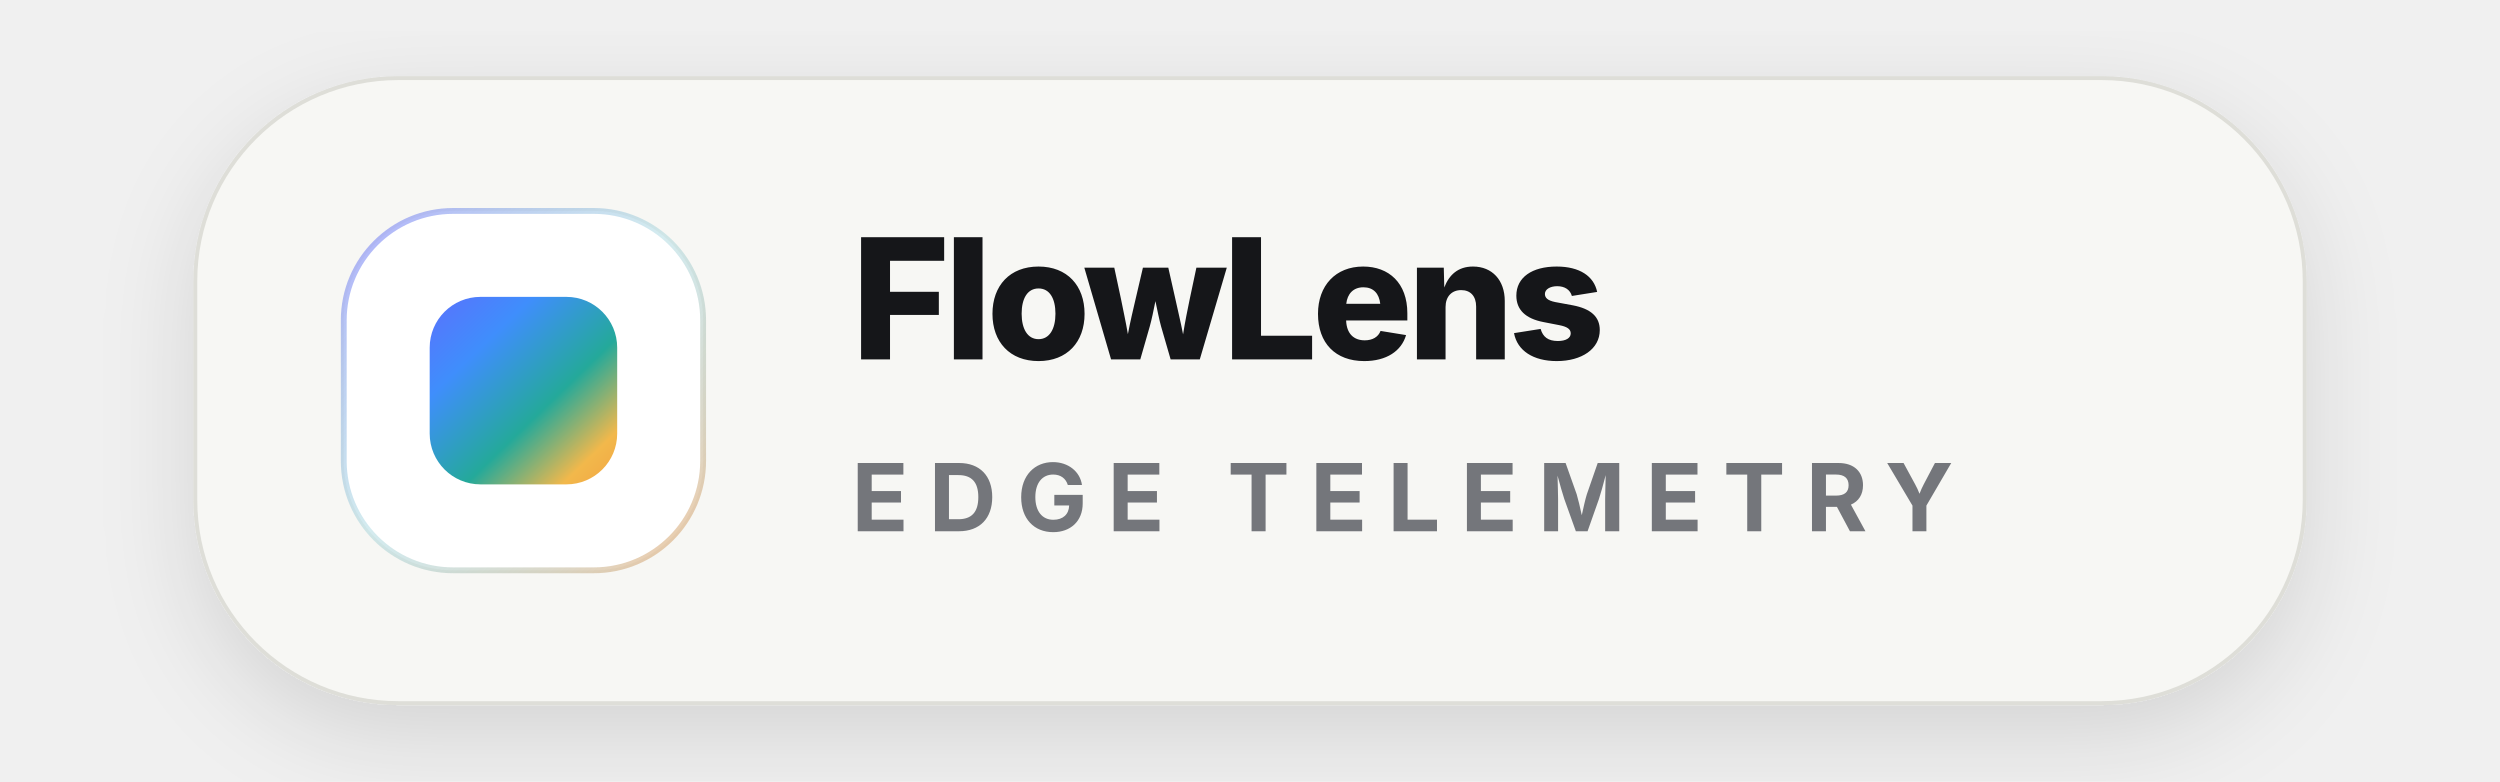
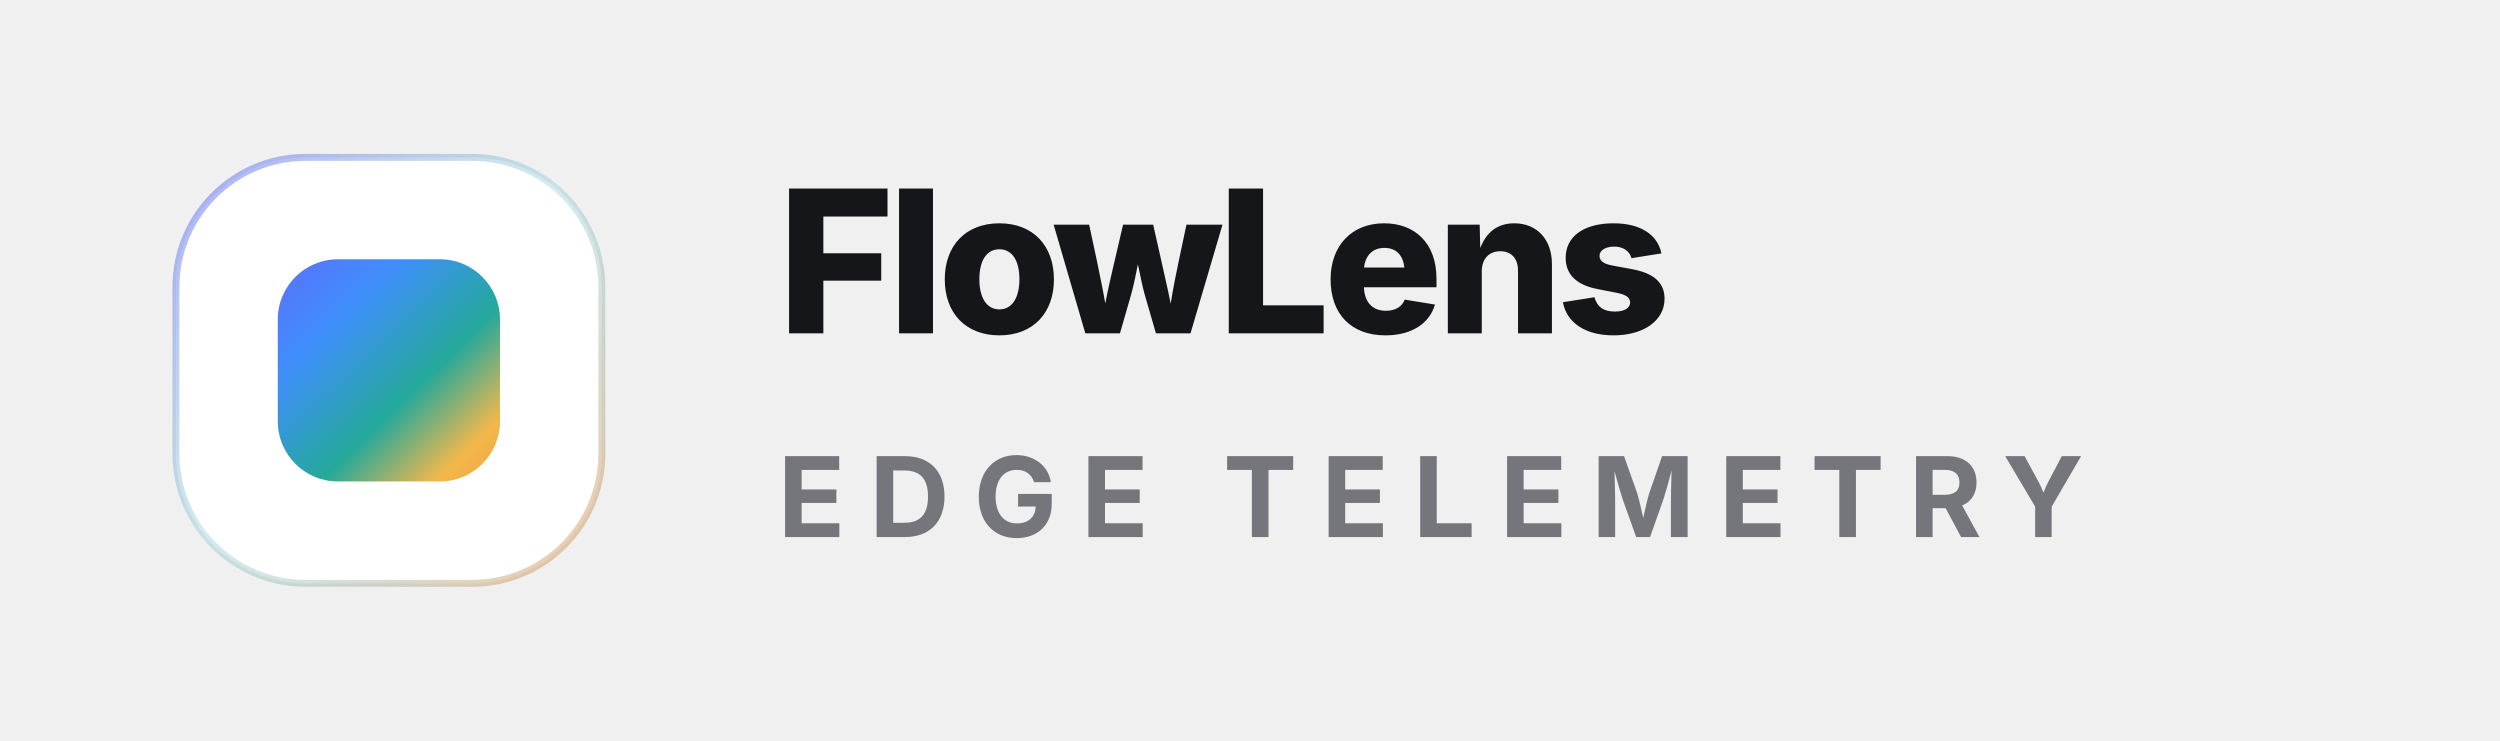
- <svg xmlns="http://www.w3.org/2000/svg" viewBox="0 0 640 200" role="img" aria-labelledby="flowlens-brand-title">
+ <svg xmlns="http://www.w3.org/2000/svg" viewBox="50 20 540 160" role="img" aria-labelledby="flowlens-brand-title">
  <defs>
    <linearGradient id="flowlens-icon-light" x1="98" y1="70" x2="158" y2="132" gradientUnits="userSpaceOnUse">
      <stop offset="0" stop-color="#6d5dfc" />
      <stop offset="0.36" stop-color="#3f8efc" />
      <stop offset="0.62" stop-color="#24a99a" />
      <stop offset="0.82" stop-color="#f2b84b" />
      <stop offset="1" stop-color="#f29a3f" />
    </linearGradient>
    <linearGradient id="flowlens-outline-light" x1="88" y1="54" x2="180" y2="146" gradientUnits="userSpaceOnUse">
      <stop offset="0" stop-color="#635bff" stop-opacity="0.52" />
      <stop offset="0.48" stop-color="#2c9eb2" stop-opacity="0.2" />
      <stop offset="1" stop-color="#ec8c38" stop-opacity="0.48" />
    </linearGradient>
-     <filter id="flowlens-shadow-light" x="0" y="0" width="640" height="200" filterUnits="userSpaceOnUse">
-       <feDropShadow dx="0" dy="8" stdDeviation="12" flood-color="#1b1c22" flood-opacity="0.12" />
-     </filter>
  </defs>
-   <rect x="50" y="20" width="540" height="160" rx="52" fill="#f7f7f4" stroke="#deded8" filter="url(#flowlens-shadow-light)" />
  <rect x="88" y="54" width="92" height="92" rx="28" fill="#ffffff" stroke="url(#flowlens-outline-light)" stroke-width="1.5" />
  <rect x="110" y="76" width="48" height="48" rx="13" fill="url(#flowlens-icon-light)" />
  <text x="218" y="92" fill="#151619" font-family="Inter, ui-sans-serif, -apple-system, BlinkMacSystemFont, 'Segoe UI', sans-serif" font-size="43" font-weight="760" letter-spacing="-1.4">FlowLens</text>
  <text x="218" y="136" fill="#74767b" font-family="Inter, ui-sans-serif, -apple-system, BlinkMacSystemFont, 'Segoe UI', sans-serif" font-size="24" font-weight="720" letter-spacing="5.2">EDGE TELEMETRY</text>
</svg>
